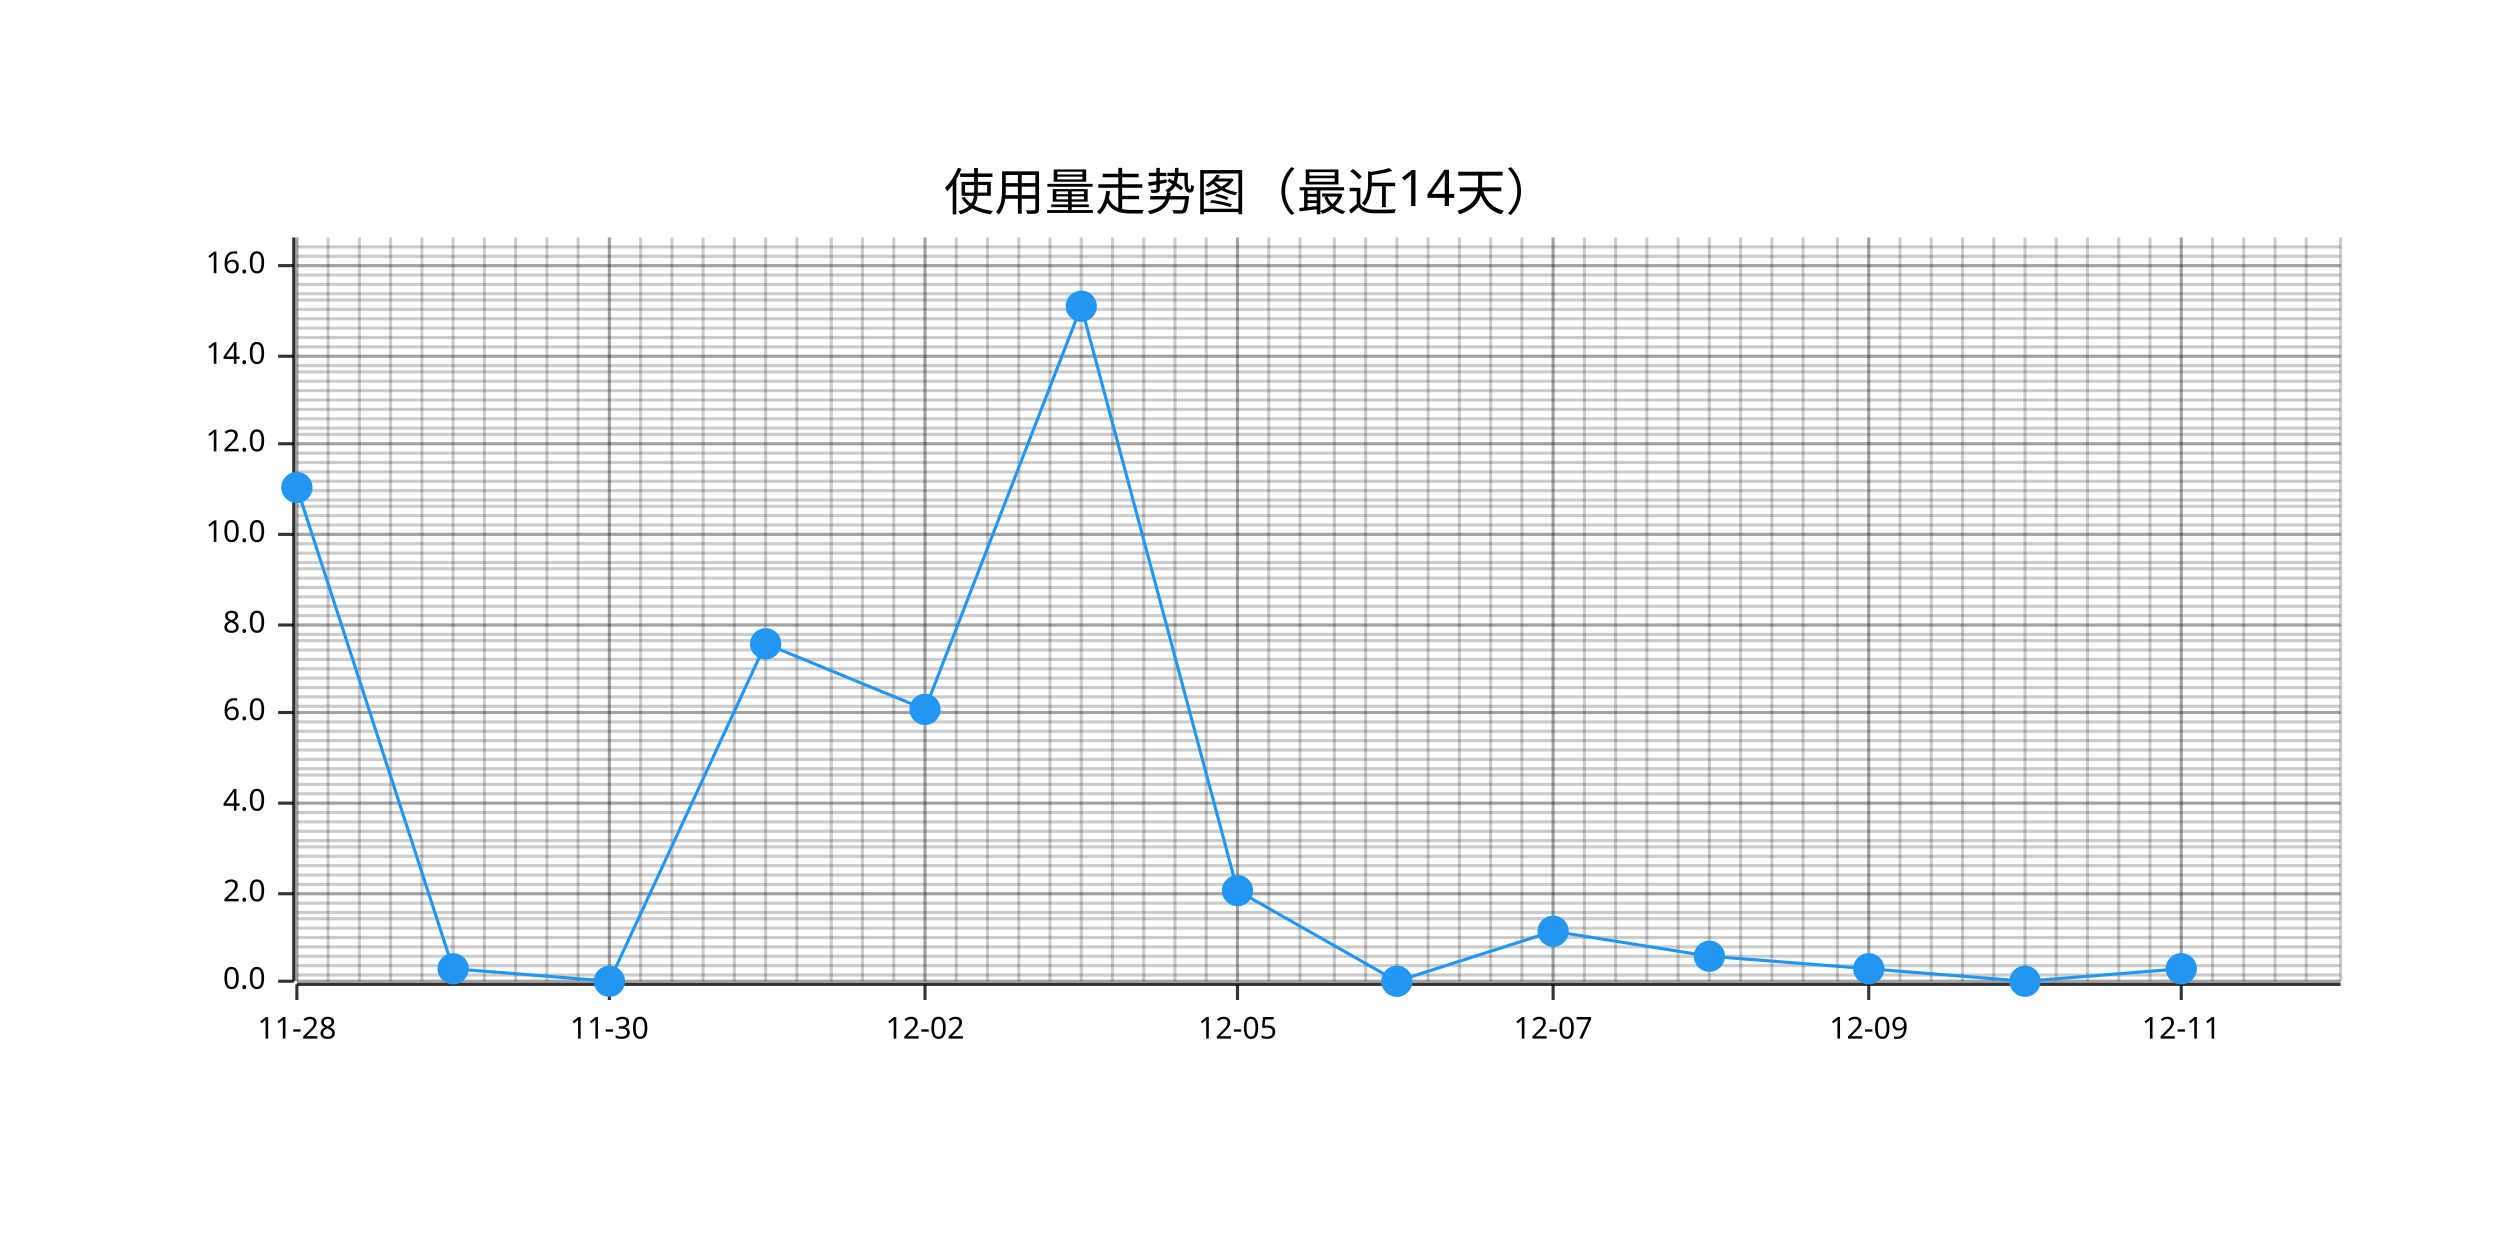
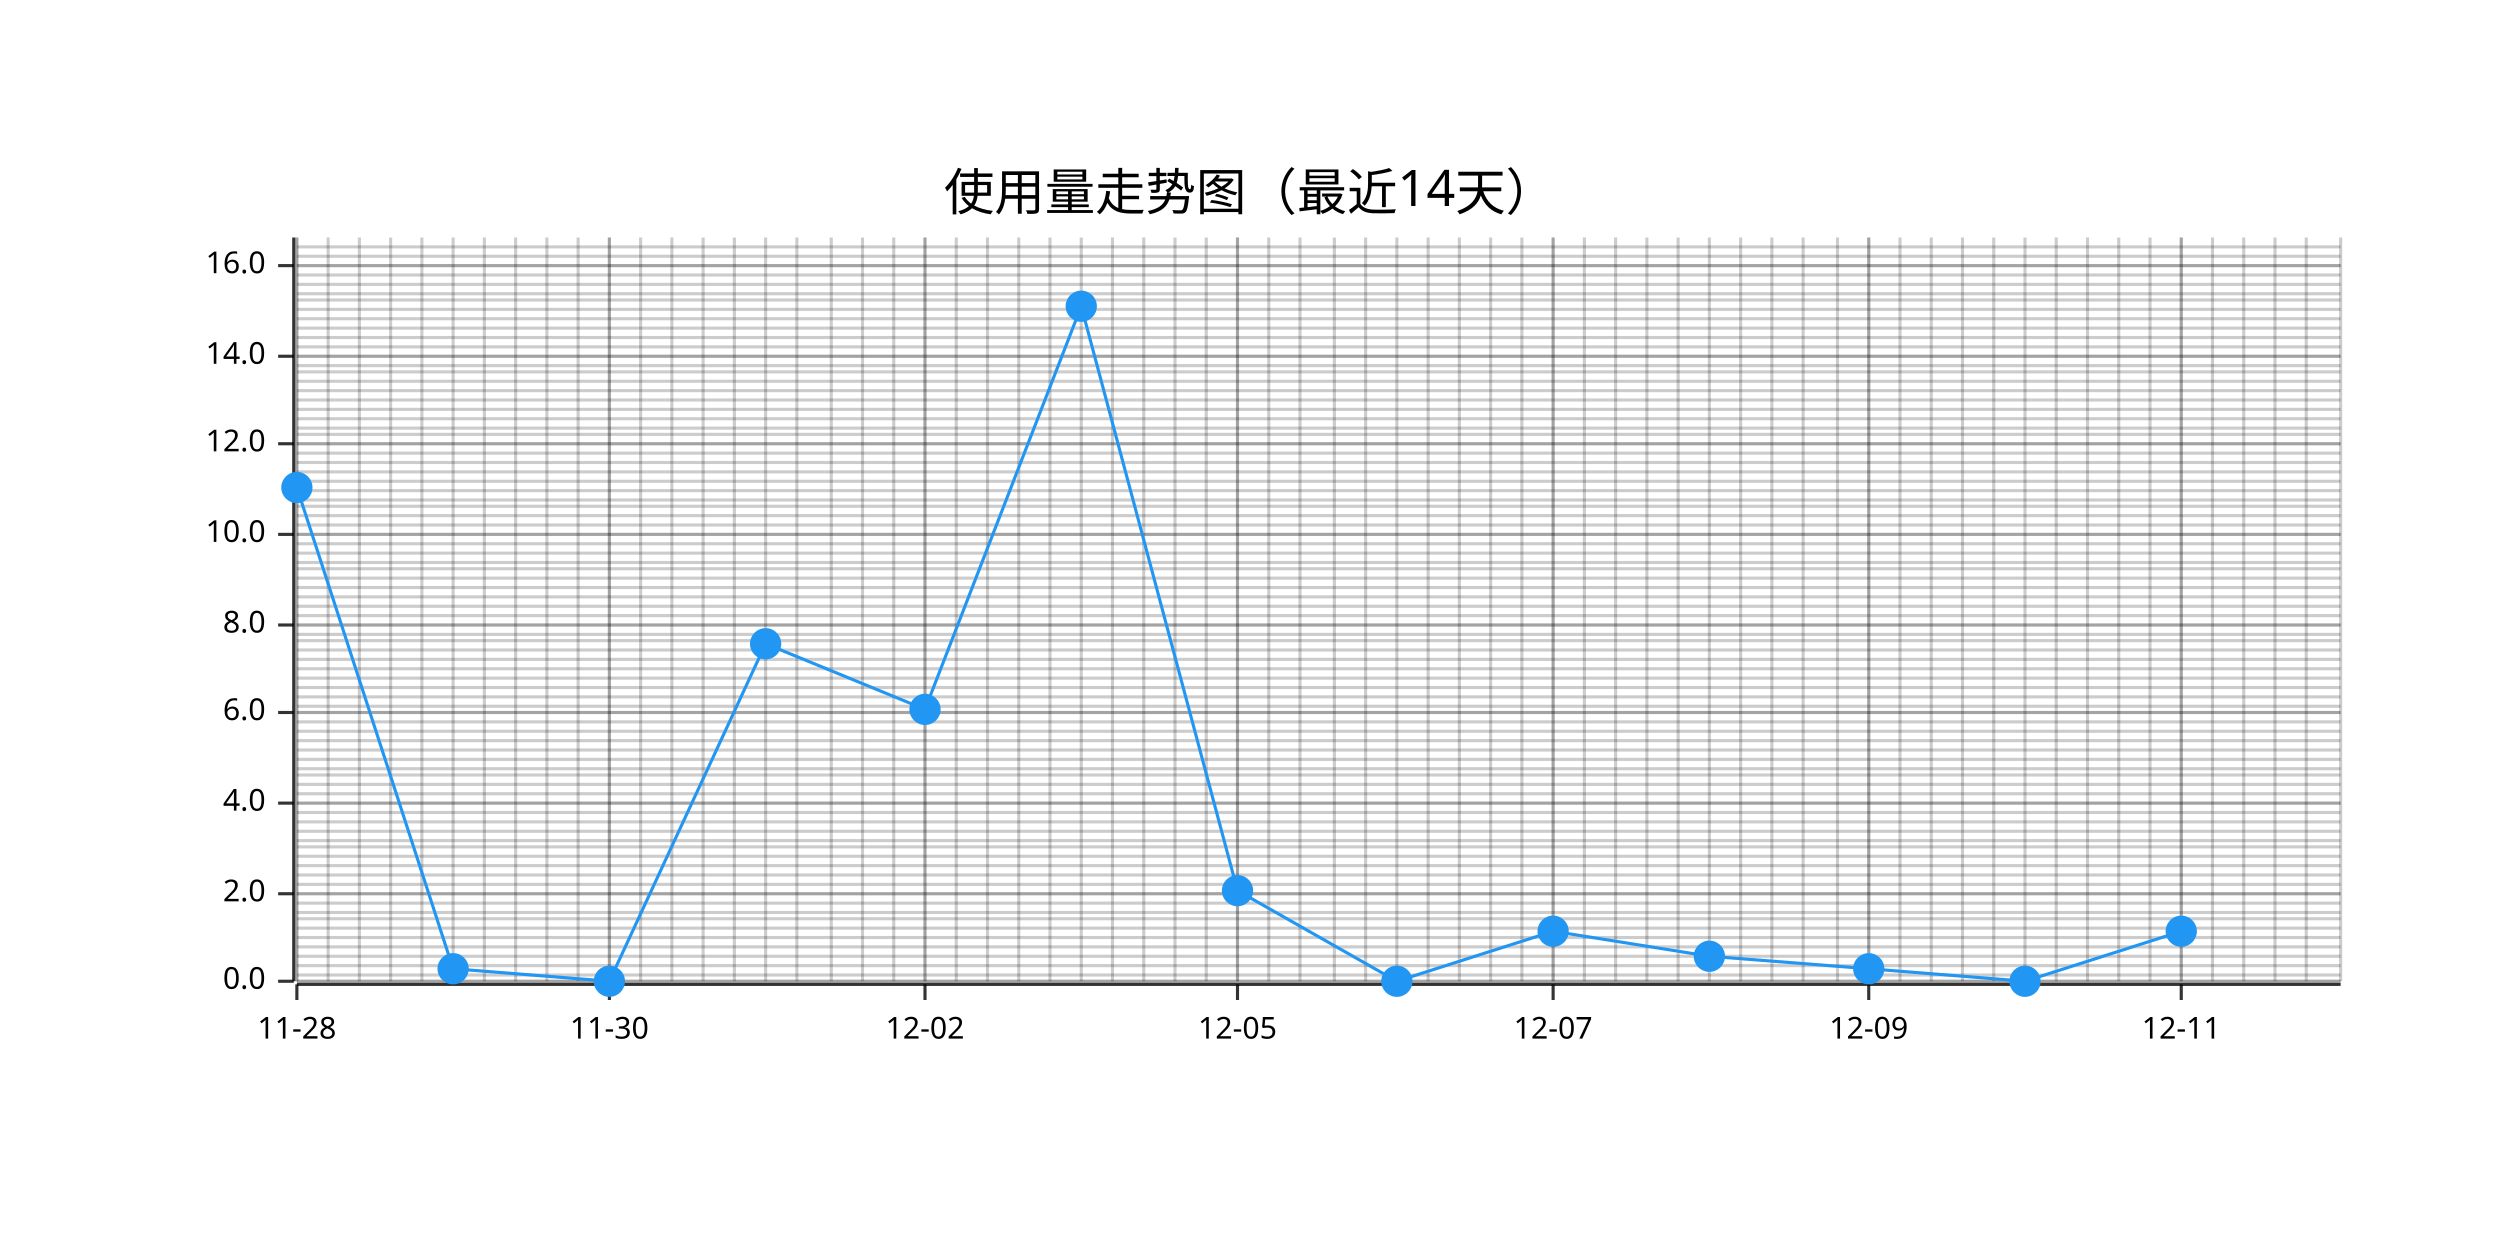
<svg xmlns="http://www.w3.org/2000/svg" width="800" height="400" viewBox="0 0 800 400">
  <rect x="0" y="0" width="800" height="400" opacity="1" fill="#FFFFFF" stroke="none" />
  <text x="400" y="55" dy="0.76em" text-anchor="middle" font-family="sans-serif" font-size="16.129" opacity="1" fill="#000000">
使用量走势图（最近14天）
</text>
  <line opacity="0.2" stroke="#000000" stroke-width="1" x1="95" y1="314" x2="95" y2="76" />
  <line opacity="0.2" stroke="#000000" stroke-width="1" x1="105" y1="314" x2="105" y2="76" />
  <line opacity="0.2" stroke="#000000" stroke-width="1" x1="115" y1="314" x2="115" y2="76" />
  <line opacity="0.2" stroke="#000000" stroke-width="1" x1="125" y1="314" x2="125" y2="76" />
  <line opacity="0.2" stroke="#000000" stroke-width="1" x1="135" y1="314" x2="135" y2="76" />
  <line opacity="0.2" stroke="#000000" stroke-width="1" x1="145" y1="314" x2="145" y2="76" />
  <line opacity="0.2" stroke="#000000" stroke-width="1" x1="155" y1="314" x2="155" y2="76" />
  <line opacity="0.2" stroke="#000000" stroke-width="1" x1="165" y1="314" x2="165" y2="76" />
  <line opacity="0.2" stroke="#000000" stroke-width="1" x1="175" y1="314" x2="175" y2="76" />
  <line opacity="0.2" stroke="#000000" stroke-width="1" x1="185" y1="314" x2="185" y2="76" />
  <line opacity="0.2" stroke="#000000" stroke-width="1" x1="195" y1="314" x2="195" y2="76" />
  <line opacity="0.2" stroke="#000000" stroke-width="1" x1="205" y1="314" x2="205" y2="76" />
  <line opacity="0.2" stroke="#000000" stroke-width="1" x1="215" y1="314" x2="215" y2="76" />
  <line opacity="0.2" stroke="#000000" stroke-width="1" x1="225" y1="314" x2="225" y2="76" />
  <line opacity="0.2" stroke="#000000" stroke-width="1" x1="235" y1="314" x2="235" y2="76" />
  <line opacity="0.2" stroke="#000000" stroke-width="1" x1="245" y1="314" x2="245" y2="76" />
  <line opacity="0.2" stroke="#000000" stroke-width="1" x1="255" y1="314" x2="255" y2="76" />
  <line opacity="0.2" stroke="#000000" stroke-width="1" x1="266" y1="314" x2="266" y2="76" />
  <line opacity="0.2" stroke="#000000" stroke-width="1" x1="276" y1="314" x2="276" y2="76" />
  <line opacity="0.2" stroke="#000000" stroke-width="1" x1="286" y1="314" x2="286" y2="76" />
  <line opacity="0.2" stroke="#000000" stroke-width="1" x1="296" y1="314" x2="296" y2="76" />
  <line opacity="0.2" stroke="#000000" stroke-width="1" x1="306" y1="314" x2="306" y2="76" />
  <line opacity="0.2" stroke="#000000" stroke-width="1" x1="316" y1="314" x2="316" y2="76" />
  <line opacity="0.2" stroke="#000000" stroke-width="1" x1="326" y1="314" x2="326" y2="76" />
  <line opacity="0.2" stroke="#000000" stroke-width="1" x1="336" y1="314" x2="336" y2="76" />
  <line opacity="0.2" stroke="#000000" stroke-width="1" x1="346" y1="314" x2="346" y2="76" />
  <line opacity="0.2" stroke="#000000" stroke-width="1" x1="356" y1="314" x2="356" y2="76" />
  <line opacity="0.2" stroke="#000000" stroke-width="1" x1="366" y1="314" x2="366" y2="76" />
  <line opacity="0.2" stroke="#000000" stroke-width="1" x1="376" y1="314" x2="376" y2="76" />
  <line opacity="0.2" stroke="#000000" stroke-width="1" x1="386" y1="314" x2="386" y2="76" />
  <line opacity="0.2" stroke="#000000" stroke-width="1" x1="396" y1="314" x2="396" y2="76" />
  <line opacity="0.2" stroke="#000000" stroke-width="1" x1="406" y1="314" x2="406" y2="76" />
  <line opacity="0.2" stroke="#000000" stroke-width="1" x1="416" y1="314" x2="416" y2="76" />
  <line opacity="0.2" stroke="#000000" stroke-width="1" x1="427" y1="314" x2="427" y2="76" />
  <line opacity="0.2" stroke="#000000" stroke-width="1" x1="437" y1="314" x2="437" y2="76" />
  <line opacity="0.2" stroke="#000000" stroke-width="1" x1="447" y1="314" x2="447" y2="76" />
  <line opacity="0.2" stroke="#000000" stroke-width="1" x1="457" y1="314" x2="457" y2="76" />
  <line opacity="0.2" stroke="#000000" stroke-width="1" x1="467" y1="314" x2="467" y2="76" />
  <line opacity="0.2" stroke="#000000" stroke-width="1" x1="477" y1="314" x2="477" y2="76" />
  <line opacity="0.2" stroke="#000000" stroke-width="1" x1="487" y1="314" x2="487" y2="76" />
  <line opacity="0.2" stroke="#000000" stroke-width="1" x1="497" y1="314" x2="497" y2="76" />
  <line opacity="0.2" stroke="#000000" stroke-width="1" x1="507" y1="314" x2="507" y2="76" />
  <line opacity="0.2" stroke="#000000" stroke-width="1" x1="517" y1="314" x2="517" y2="76" />
  <line opacity="0.2" stroke="#000000" stroke-width="1" x1="527" y1="314" x2="527" y2="76" />
  <line opacity="0.2" stroke="#000000" stroke-width="1" x1="537" y1="314" x2="537" y2="76" />
  <line opacity="0.2" stroke="#000000" stroke-width="1" x1="547" y1="314" x2="547" y2="76" />
  <line opacity="0.2" stroke="#000000" stroke-width="1" x1="557" y1="314" x2="557" y2="76" />
  <line opacity="0.2" stroke="#000000" stroke-width="1" x1="567" y1="314" x2="567" y2="76" />
  <line opacity="0.2" stroke="#000000" stroke-width="1" x1="577" y1="314" x2="577" y2="76" />
  <line opacity="0.2" stroke="#000000" stroke-width="1" x1="588" y1="314" x2="588" y2="76" />
  <line opacity="0.2" stroke="#000000" stroke-width="1" x1="598" y1="314" x2="598" y2="76" />
  <line opacity="0.2" stroke="#000000" stroke-width="1" x1="608" y1="314" x2="608" y2="76" />
  <line opacity="0.2" stroke="#000000" stroke-width="1" x1="618" y1="314" x2="618" y2="76" />
  <line opacity="0.2" stroke="#000000" stroke-width="1" x1="628" y1="314" x2="628" y2="76" />
  <line opacity="0.2" stroke="#000000" stroke-width="1" x1="638" y1="314" x2="638" y2="76" />
  <line opacity="0.2" stroke="#000000" stroke-width="1" x1="648" y1="314" x2="648" y2="76" />
  <line opacity="0.2" stroke="#000000" stroke-width="1" x1="658" y1="314" x2="658" y2="76" />
  <line opacity="0.2" stroke="#000000" stroke-width="1" x1="668" y1="314" x2="668" y2="76" />
  <line opacity="0.2" stroke="#000000" stroke-width="1" x1="678" y1="314" x2="678" y2="76" />
  <line opacity="0.2" stroke="#000000" stroke-width="1" x1="688" y1="314" x2="688" y2="76" />
  <line opacity="0.2" stroke="#000000" stroke-width="1" x1="698" y1="314" x2="698" y2="76" />
  <line opacity="0.2" stroke="#000000" stroke-width="1" x1="708" y1="314" x2="708" y2="76" />
  <line opacity="0.2" stroke="#000000" stroke-width="1" x1="718" y1="314" x2="718" y2="76" />
  <line opacity="0.2" stroke="#000000" stroke-width="1" x1="728" y1="314" x2="728" y2="76" />
  <line opacity="0.2" stroke="#000000" stroke-width="1" x1="738" y1="314" x2="738" y2="76" />
  <line opacity="0.2" stroke="#000000" stroke-width="1" x1="749" y1="314" x2="749" y2="76" />
  <line opacity="0.2" stroke="#000000" stroke-width="1" x1="95" y1="314" x2="749" y2="314" />
  <line opacity="0.2" stroke="#000000" stroke-width="1" x1="95" y1="312" x2="749" y2="312" />
  <line opacity="0.2" stroke="#000000" stroke-width="1" x1="95" y1="309" x2="749" y2="309" />
  <line opacity="0.2" stroke="#000000" stroke-width="1" x1="95" y1="306" x2="749" y2="306" />
  <line opacity="0.2" stroke="#000000" stroke-width="1" x1="95" y1="303" x2="749" y2="303" />
  <line opacity="0.2" stroke="#000000" stroke-width="1" x1="95" y1="300" x2="749" y2="300" />
  <line opacity="0.2" stroke="#000000" stroke-width="1" x1="95" y1="297" x2="749" y2="297" />
  <line opacity="0.2" stroke="#000000" stroke-width="1" x1="95" y1="294" x2="749" y2="294" />
  <line opacity="0.2" stroke="#000000" stroke-width="1" x1="95" y1="292" x2="749" y2="292" />
  <line opacity="0.2" stroke="#000000" stroke-width="1" x1="95" y1="289" x2="749" y2="289" />
  <line opacity="0.2" stroke="#000000" stroke-width="1" x1="95" y1="286" x2="749" y2="286" />
  <line opacity="0.2" stroke="#000000" stroke-width="1" x1="95" y1="283" x2="749" y2="283" />
  <line opacity="0.2" stroke="#000000" stroke-width="1" x1="95" y1="280" x2="749" y2="280" />
  <line opacity="0.2" stroke="#000000" stroke-width="1" x1="95" y1="277" x2="749" y2="277" />
  <line opacity="0.2" stroke="#000000" stroke-width="1" x1="95" y1="274" x2="749" y2="274" />
  <line opacity="0.2" stroke="#000000" stroke-width="1" x1="95" y1="271" x2="749" y2="271" />
  <line opacity="0.2" stroke="#000000" stroke-width="1" x1="95" y1="269" x2="749" y2="269" />
  <line opacity="0.2" stroke="#000000" stroke-width="1" x1="95" y1="266" x2="749" y2="266" />
  <line opacity="0.2" stroke="#000000" stroke-width="1" x1="95" y1="263" x2="749" y2="263" />
  <line opacity="0.2" stroke="#000000" stroke-width="1" x1="95" y1="260" x2="749" y2="260" />
  <line opacity="0.2" stroke="#000000" stroke-width="1" x1="95" y1="257" x2="749" y2="257" />
  <line opacity="0.2" stroke="#000000" stroke-width="1" x1="95" y1="254" x2="749" y2="254" />
  <line opacity="0.2" stroke="#000000" stroke-width="1" x1="95" y1="251" x2="749" y2="251" />
  <line opacity="0.2" stroke="#000000" stroke-width="1" x1="95" y1="248" x2="749" y2="248" />
  <line opacity="0.2" stroke="#000000" stroke-width="1" x1="95" y1="246" x2="749" y2="246" />
  <line opacity="0.2" stroke="#000000" stroke-width="1" x1="95" y1="243" x2="749" y2="243" />
  <line opacity="0.2" stroke="#000000" stroke-width="1" x1="95" y1="240" x2="749" y2="240" />
  <line opacity="0.2" stroke="#000000" stroke-width="1" x1="95" y1="237" x2="749" y2="237" />
  <line opacity="0.2" stroke="#000000" stroke-width="1" x1="95" y1="234" x2="749" y2="234" />
  <line opacity="0.2" stroke="#000000" stroke-width="1" x1="95" y1="231" x2="749" y2="231" />
  <line opacity="0.2" stroke="#000000" stroke-width="1" x1="95" y1="228" x2="749" y2="228" />
  <line opacity="0.2" stroke="#000000" stroke-width="1" x1="95" y1="226" x2="749" y2="226" />
  <line opacity="0.2" stroke="#000000" stroke-width="1" x1="95" y1="223" x2="749" y2="223" />
  <line opacity="0.2" stroke="#000000" stroke-width="1" x1="95" y1="220" x2="749" y2="220" />
  <line opacity="0.2" stroke="#000000" stroke-width="1" x1="95" y1="217" x2="749" y2="217" />
  <line opacity="0.2" stroke="#000000" stroke-width="1" x1="95" y1="214" x2="749" y2="214" />
  <line opacity="0.2" stroke="#000000" stroke-width="1" x1="95" y1="211" x2="749" y2="211" />
  <line opacity="0.2" stroke="#000000" stroke-width="1" x1="95" y1="208" x2="749" y2="208" />
  <line opacity="0.2" stroke="#000000" stroke-width="1" x1="95" y1="205" x2="749" y2="205" />
  <line opacity="0.2" stroke="#000000" stroke-width="1" x1="95" y1="203" x2="749" y2="203" />
  <line opacity="0.2" stroke="#000000" stroke-width="1" x1="95" y1="200" x2="749" y2="200" />
  <line opacity="0.2" stroke="#000000" stroke-width="1" x1="95" y1="197" x2="749" y2="197" />
  <line opacity="0.2" stroke="#000000" stroke-width="1" x1="95" y1="194" x2="749" y2="194" />
  <line opacity="0.2" stroke="#000000" stroke-width="1" x1="95" y1="191" x2="749" y2="191" />
  <line opacity="0.2" stroke="#000000" stroke-width="1" x1="95" y1="188" x2="749" y2="188" />
  <line opacity="0.2" stroke="#000000" stroke-width="1" x1="95" y1="185" x2="749" y2="185" />
  <line opacity="0.2" stroke="#000000" stroke-width="1" x1="95" y1="182" x2="749" y2="182" />
  <line opacity="0.2" stroke="#000000" stroke-width="1" x1="95" y1="180" x2="749" y2="180" />
  <line opacity="0.2" stroke="#000000" stroke-width="1" x1="95" y1="177" x2="749" y2="177" />
  <line opacity="0.2" stroke="#000000" stroke-width="1" x1="95" y1="174" x2="749" y2="174" />
  <line opacity="0.2" stroke="#000000" stroke-width="1" x1="95" y1="171" x2="749" y2="171" />
  <line opacity="0.2" stroke="#000000" stroke-width="1" x1="95" y1="168" x2="749" y2="168" />
  <line opacity="0.2" stroke="#000000" stroke-width="1" x1="95" y1="165" x2="749" y2="165" />
  <line opacity="0.2" stroke="#000000" stroke-width="1" x1="95" y1="162" x2="749" y2="162" />
  <line opacity="0.2" stroke="#000000" stroke-width="1" x1="95" y1="160" x2="749" y2="160" />
  <line opacity="0.2" stroke="#000000" stroke-width="1" x1="95" y1="157" x2="749" y2="157" />
  <line opacity="0.2" stroke="#000000" stroke-width="1" x1="95" y1="154" x2="749" y2="154" />
  <line opacity="0.2" stroke="#000000" stroke-width="1" x1="95" y1="151" x2="749" y2="151" />
  <line opacity="0.2" stroke="#000000" stroke-width="1" x1="95" y1="148" x2="749" y2="148" />
  <line opacity="0.2" stroke="#000000" stroke-width="1" x1="95" y1="145" x2="749" y2="145" />
  <line opacity="0.2" stroke="#000000" stroke-width="1" x1="95" y1="142" x2="749" y2="142" />
  <line opacity="0.2" stroke="#000000" stroke-width="1" x1="95" y1="139" x2="749" y2="139" />
  <line opacity="0.2" stroke="#000000" stroke-width="1" x1="95" y1="137" x2="749" y2="137" />
  <line opacity="0.2" stroke="#000000" stroke-width="1" x1="95" y1="134" x2="749" y2="134" />
  <line opacity="0.2" stroke="#000000" stroke-width="1" x1="95" y1="131" x2="749" y2="131" />
  <line opacity="0.2" stroke="#000000" stroke-width="1" x1="95" y1="128" x2="749" y2="128" />
  <line opacity="0.2" stroke="#000000" stroke-width="1" x1="95" y1="125" x2="749" y2="125" />
  <line opacity="0.2" stroke="#000000" stroke-width="1" x1="95" y1="122" x2="749" y2="122" />
  <line opacity="0.2" stroke="#000000" stroke-width="1" x1="95" y1="119" x2="749" y2="119" />
  <line opacity="0.2" stroke="#000000" stroke-width="1" x1="95" y1="117" x2="749" y2="117" />
  <line opacity="0.2" stroke="#000000" stroke-width="1" x1="95" y1="114" x2="749" y2="114" />
  <line opacity="0.2" stroke="#000000" stroke-width="1" x1="95" y1="111" x2="749" y2="111" />
  <line opacity="0.2" stroke="#000000" stroke-width="1" x1="95" y1="108" x2="749" y2="108" />
  <line opacity="0.2" stroke="#000000" stroke-width="1" x1="95" y1="105" x2="749" y2="105" />
  <line opacity="0.2" stroke="#000000" stroke-width="1" x1="95" y1="102" x2="749" y2="102" />
  <line opacity="0.2" stroke="#000000" stroke-width="1" x1="95" y1="99" x2="749" y2="99" />
  <line opacity="0.2" stroke="#000000" stroke-width="1" x1="95" y1="96" x2="749" y2="96" />
  <line opacity="0.2" stroke="#000000" stroke-width="1" x1="95" y1="94" x2="749" y2="94" />
  <line opacity="0.2" stroke="#000000" stroke-width="1" x1="95" y1="91" x2="749" y2="91" />
  <line opacity="0.2" stroke="#000000" stroke-width="1" x1="95" y1="88" x2="749" y2="88" />
  <line opacity="0.2" stroke="#000000" stroke-width="1" x1="95" y1="85" x2="749" y2="85" />
  <line opacity="0.2" stroke="#000000" stroke-width="1" x1="95" y1="82" x2="749" y2="82" />
  <line opacity="0.2" stroke="#000000" stroke-width="1" x1="95" y1="79" x2="749" y2="79" />
  <line opacity="0.2" stroke="#000000" stroke-width="1" x1="95" y1="314" x2="95" y2="76" />
  <line opacity="0.2" stroke="#000000" stroke-width="1" x1="195" y1="314" x2="195" y2="76" />
  <line opacity="0.2" stroke="#000000" stroke-width="1" x1="296" y1="314" x2="296" y2="76" />
  <line opacity="0.2" stroke="#000000" stroke-width="1" x1="396" y1="314" x2="396" y2="76" />
  <line opacity="0.2" stroke="#000000" stroke-width="1" x1="497" y1="314" x2="497" y2="76" />
  <line opacity="0.2" stroke="#000000" stroke-width="1" x1="598" y1="314" x2="598" y2="76" />
  <line opacity="0.2" stroke="#000000" stroke-width="1" x1="698" y1="314" x2="698" y2="76" />
  <line opacity="0.2" stroke="#000000" stroke-width="1" x1="95" y1="314" x2="749" y2="314" />
  <line opacity="0.2" stroke="#000000" stroke-width="1" x1="95" y1="286" x2="749" y2="286" />
  <line opacity="0.2" stroke="#000000" stroke-width="1" x1="95" y1="257" x2="749" y2="257" />
  <line opacity="0.2" stroke="#000000" stroke-width="1" x1="95" y1="228" x2="749" y2="228" />
  <line opacity="0.2" stroke="#000000" stroke-width="1" x1="95" y1="200" x2="749" y2="200" />
  <line opacity="0.2" stroke="#000000" stroke-width="1" x1="95" y1="171" x2="749" y2="171" />
  <line opacity="0.2" stroke="#000000" stroke-width="1" x1="95" y1="142" x2="749" y2="142" />
  <line opacity="0.2" stroke="#000000" stroke-width="1" x1="95" y1="114" x2="749" y2="114" />
  <line opacity="0.2" stroke="#000000" stroke-width="1" x1="95" y1="85" x2="749" y2="85" />
  <polyline fill="none" opacity="0.8" stroke="#000000" stroke-width="1" points="94,76 94,314 " />
  <text x="85" y="314" dy="0.5ex" text-anchor="end" font-family="sans-serif" font-size="9.677" opacity="1" fill="#000000">
0.0
</text>
  <polyline fill="none" opacity="0.8" stroke="#000000" stroke-width="1" points="89,314 94,314 " />
  <text x="85" y="286" dy="0.5ex" text-anchor="end" font-family="sans-serif" font-size="9.677" opacity="1" fill="#000000">
2.0
</text>
  <polyline fill="none" opacity="0.8" stroke="#000000" stroke-width="1" points="89,286 94,286 " />
  <text x="85" y="257" dy="0.5ex" text-anchor="end" font-family="sans-serif" font-size="9.677" opacity="1" fill="#000000">
4.0
</text>
  <polyline fill="none" opacity="0.8" stroke="#000000" stroke-width="1" points="89,257 94,257 " />
  <text x="85" y="228" dy="0.5ex" text-anchor="end" font-family="sans-serif" font-size="9.677" opacity="1" fill="#000000">
6.0
</text>
  <polyline fill="none" opacity="0.8" stroke="#000000" stroke-width="1" points="89,228 94,228 " />
  <text x="85" y="200" dy="0.5ex" text-anchor="end" font-family="sans-serif" font-size="9.677" opacity="1" fill="#000000">
8.0
</text>
  <polyline fill="none" opacity="0.8" stroke="#000000" stroke-width="1" points="89,200 94,200 " />
  <text x="85" y="171" dy="0.5ex" text-anchor="end" font-family="sans-serif" font-size="9.677" opacity="1" fill="#000000">
10.0
</text>
  <polyline fill="none" opacity="0.8" stroke="#000000" stroke-width="1" points="89,171 94,171 " />
  <text x="85" y="142" dy="0.5ex" text-anchor="end" font-family="sans-serif" font-size="9.677" opacity="1" fill="#000000">
12.0
</text>
  <polyline fill="none" opacity="0.8" stroke="#000000" stroke-width="1" points="89,142 94,142 " />
  <text x="85" y="114" dy="0.5ex" text-anchor="end" font-family="sans-serif" font-size="9.677" opacity="1" fill="#000000">
14.0
</text>
  <polyline fill="none" opacity="0.8" stroke="#000000" stroke-width="1" points="89,114 94,114 " />
  <text x="85" y="85" dy="0.5ex" text-anchor="end" font-family="sans-serif" font-size="9.677" opacity="1" fill="#000000">
16.0
</text>
  <polyline fill="none" opacity="0.8" stroke="#000000" stroke-width="1" points="89,85 94,85 " />
  <polyline fill="none" opacity="0.8" stroke="#000000" stroke-width="1" points="95,315 749,315 " />
  <text x="95" y="325" dy="0.76em" text-anchor="middle" font-family="sans-serif" font-size="9.677" opacity="1" fill="#000000">
11-28
</text>
  <polyline fill="none" opacity="0.8" stroke="#000000" stroke-width="1" points="95,315 95,320 " />
  <text x="195" y="325" dy="0.76em" text-anchor="middle" font-family="sans-serif" font-size="9.677" opacity="1" fill="#000000">
11-30
</text>
  <polyline fill="none" opacity="0.8" stroke="#000000" stroke-width="1" points="195,315 195,320 " />
  <text x="296" y="325" dy="0.76em" text-anchor="middle" font-family="sans-serif" font-size="9.677" opacity="1" fill="#000000">
12-02
</text>
  <polyline fill="none" opacity="0.8" stroke="#000000" stroke-width="1" points="296,315 296,320 " />
  <text x="396" y="325" dy="0.76em" text-anchor="middle" font-family="sans-serif" font-size="9.677" opacity="1" fill="#000000">
12-05
</text>
  <polyline fill="none" opacity="0.8" stroke="#000000" stroke-width="1" points="396,315 396,320 " />
  <text x="497" y="325" dy="0.76em" text-anchor="middle" font-family="sans-serif" font-size="9.677" opacity="1" fill="#000000">
12-07
</text>
  <polyline fill="none" opacity="0.8" stroke="#000000" stroke-width="1" points="497,315 497,320 " />
  <text x="598" y="325" dy="0.76em" text-anchor="middle" font-family="sans-serif" font-size="9.677" opacity="1" fill="#000000">
12-09
</text>
  <polyline fill="none" opacity="0.8" stroke="#000000" stroke-width="1" points="598,315 598,320 " />
  <text x="698" y="325" dy="0.76em" text-anchor="middle" font-family="sans-serif" font-size="9.677" opacity="1" fill="#000000">
12-11
</text>
  <polyline fill="none" opacity="0.8" stroke="#000000" stroke-width="1" points="698,315 698,320 " />
-   <polyline fill="none" opacity="1" stroke="#2196F3" stroke-width="1" points="95,156 145,310 195,314 245,206 296,227 346,98 396,285 447,314 497,298 547,306 598,310 648,314 698,310 " />
+   <polyline fill="none" opacity="1" stroke="#2196F3" stroke-width="1" points="95,156 145,310 195,314 245,206 296,227 346,98 396,285 447,314 497,298 547,306 598,310 648,314 698,298 " />
  <circle cx="95" cy="156" r="5" opacity="1" fill="#2196F3" stroke="none" stroke-width="1" />
  <circle cx="145" cy="310" r="5" opacity="1" fill="#2196F3" stroke="none" stroke-width="1" />
  <circle cx="195" cy="314" r="5" opacity="1" fill="#2196F3" stroke="none" stroke-width="1" />
  <circle cx="245" cy="206" r="5" opacity="1" fill="#2196F3" stroke="none" stroke-width="1" />
  <circle cx="296" cy="227" r="5" opacity="1" fill="#2196F3" stroke="none" stroke-width="1" />
  <circle cx="346" cy="98" r="5" opacity="1" fill="#2196F3" stroke="none" stroke-width="1" />
  <circle cx="396" cy="285" r="5" opacity="1" fill="#2196F3" stroke="none" stroke-width="1" />
  <circle cx="447" cy="314" r="5" opacity="1" fill="#2196F3" stroke="none" stroke-width="1" />
  <circle cx="497" cy="298" r="5" opacity="1" fill="#2196F3" stroke="none" stroke-width="1" />
  <circle cx="547" cy="306" r="5" opacity="1" fill="#2196F3" stroke="none" stroke-width="1" />
  <circle cx="598" cy="310" r="5" opacity="1" fill="#2196F3" stroke="none" stroke-width="1" />
  <circle cx="648" cy="314" r="5" opacity="1" fill="#2196F3" stroke="none" stroke-width="1" />
-   <circle cx="698" cy="310" r="5" opacity="1" fill="#2196F3" stroke="none" stroke-width="1" />
+   <circle cx="698" cy="298" r="5" opacity="1" fill="#2196F3" stroke="none" stroke-width="1" />
</svg>
